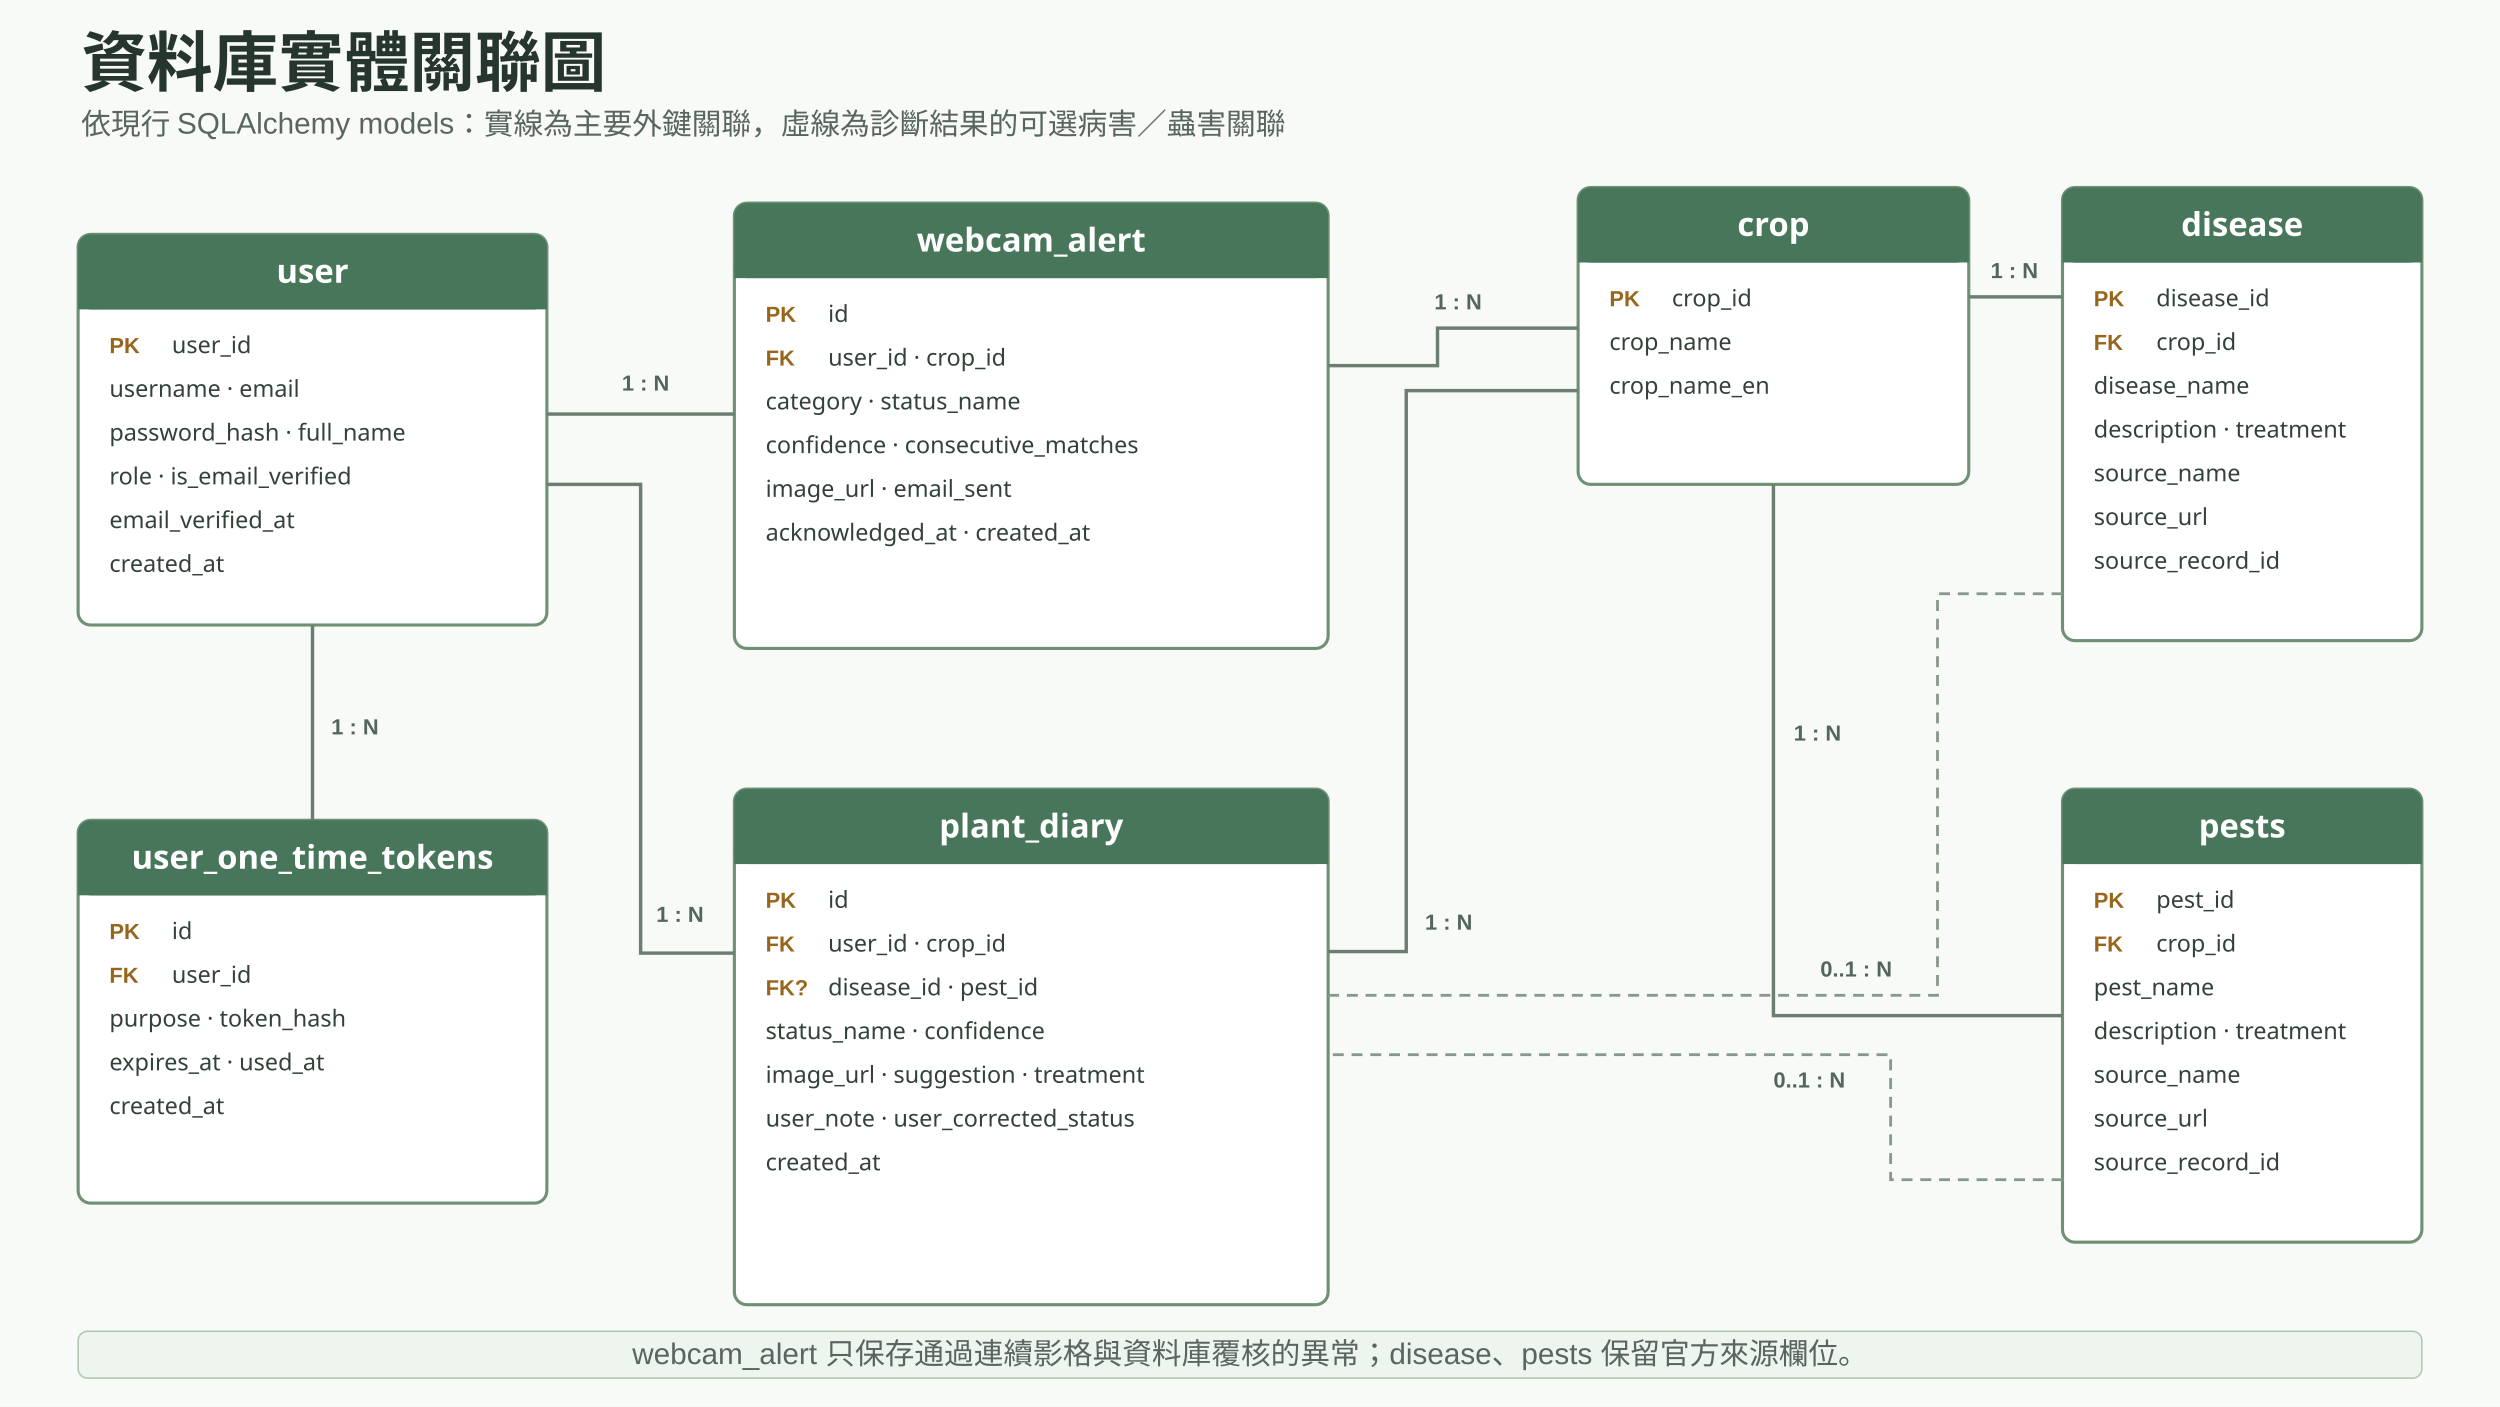
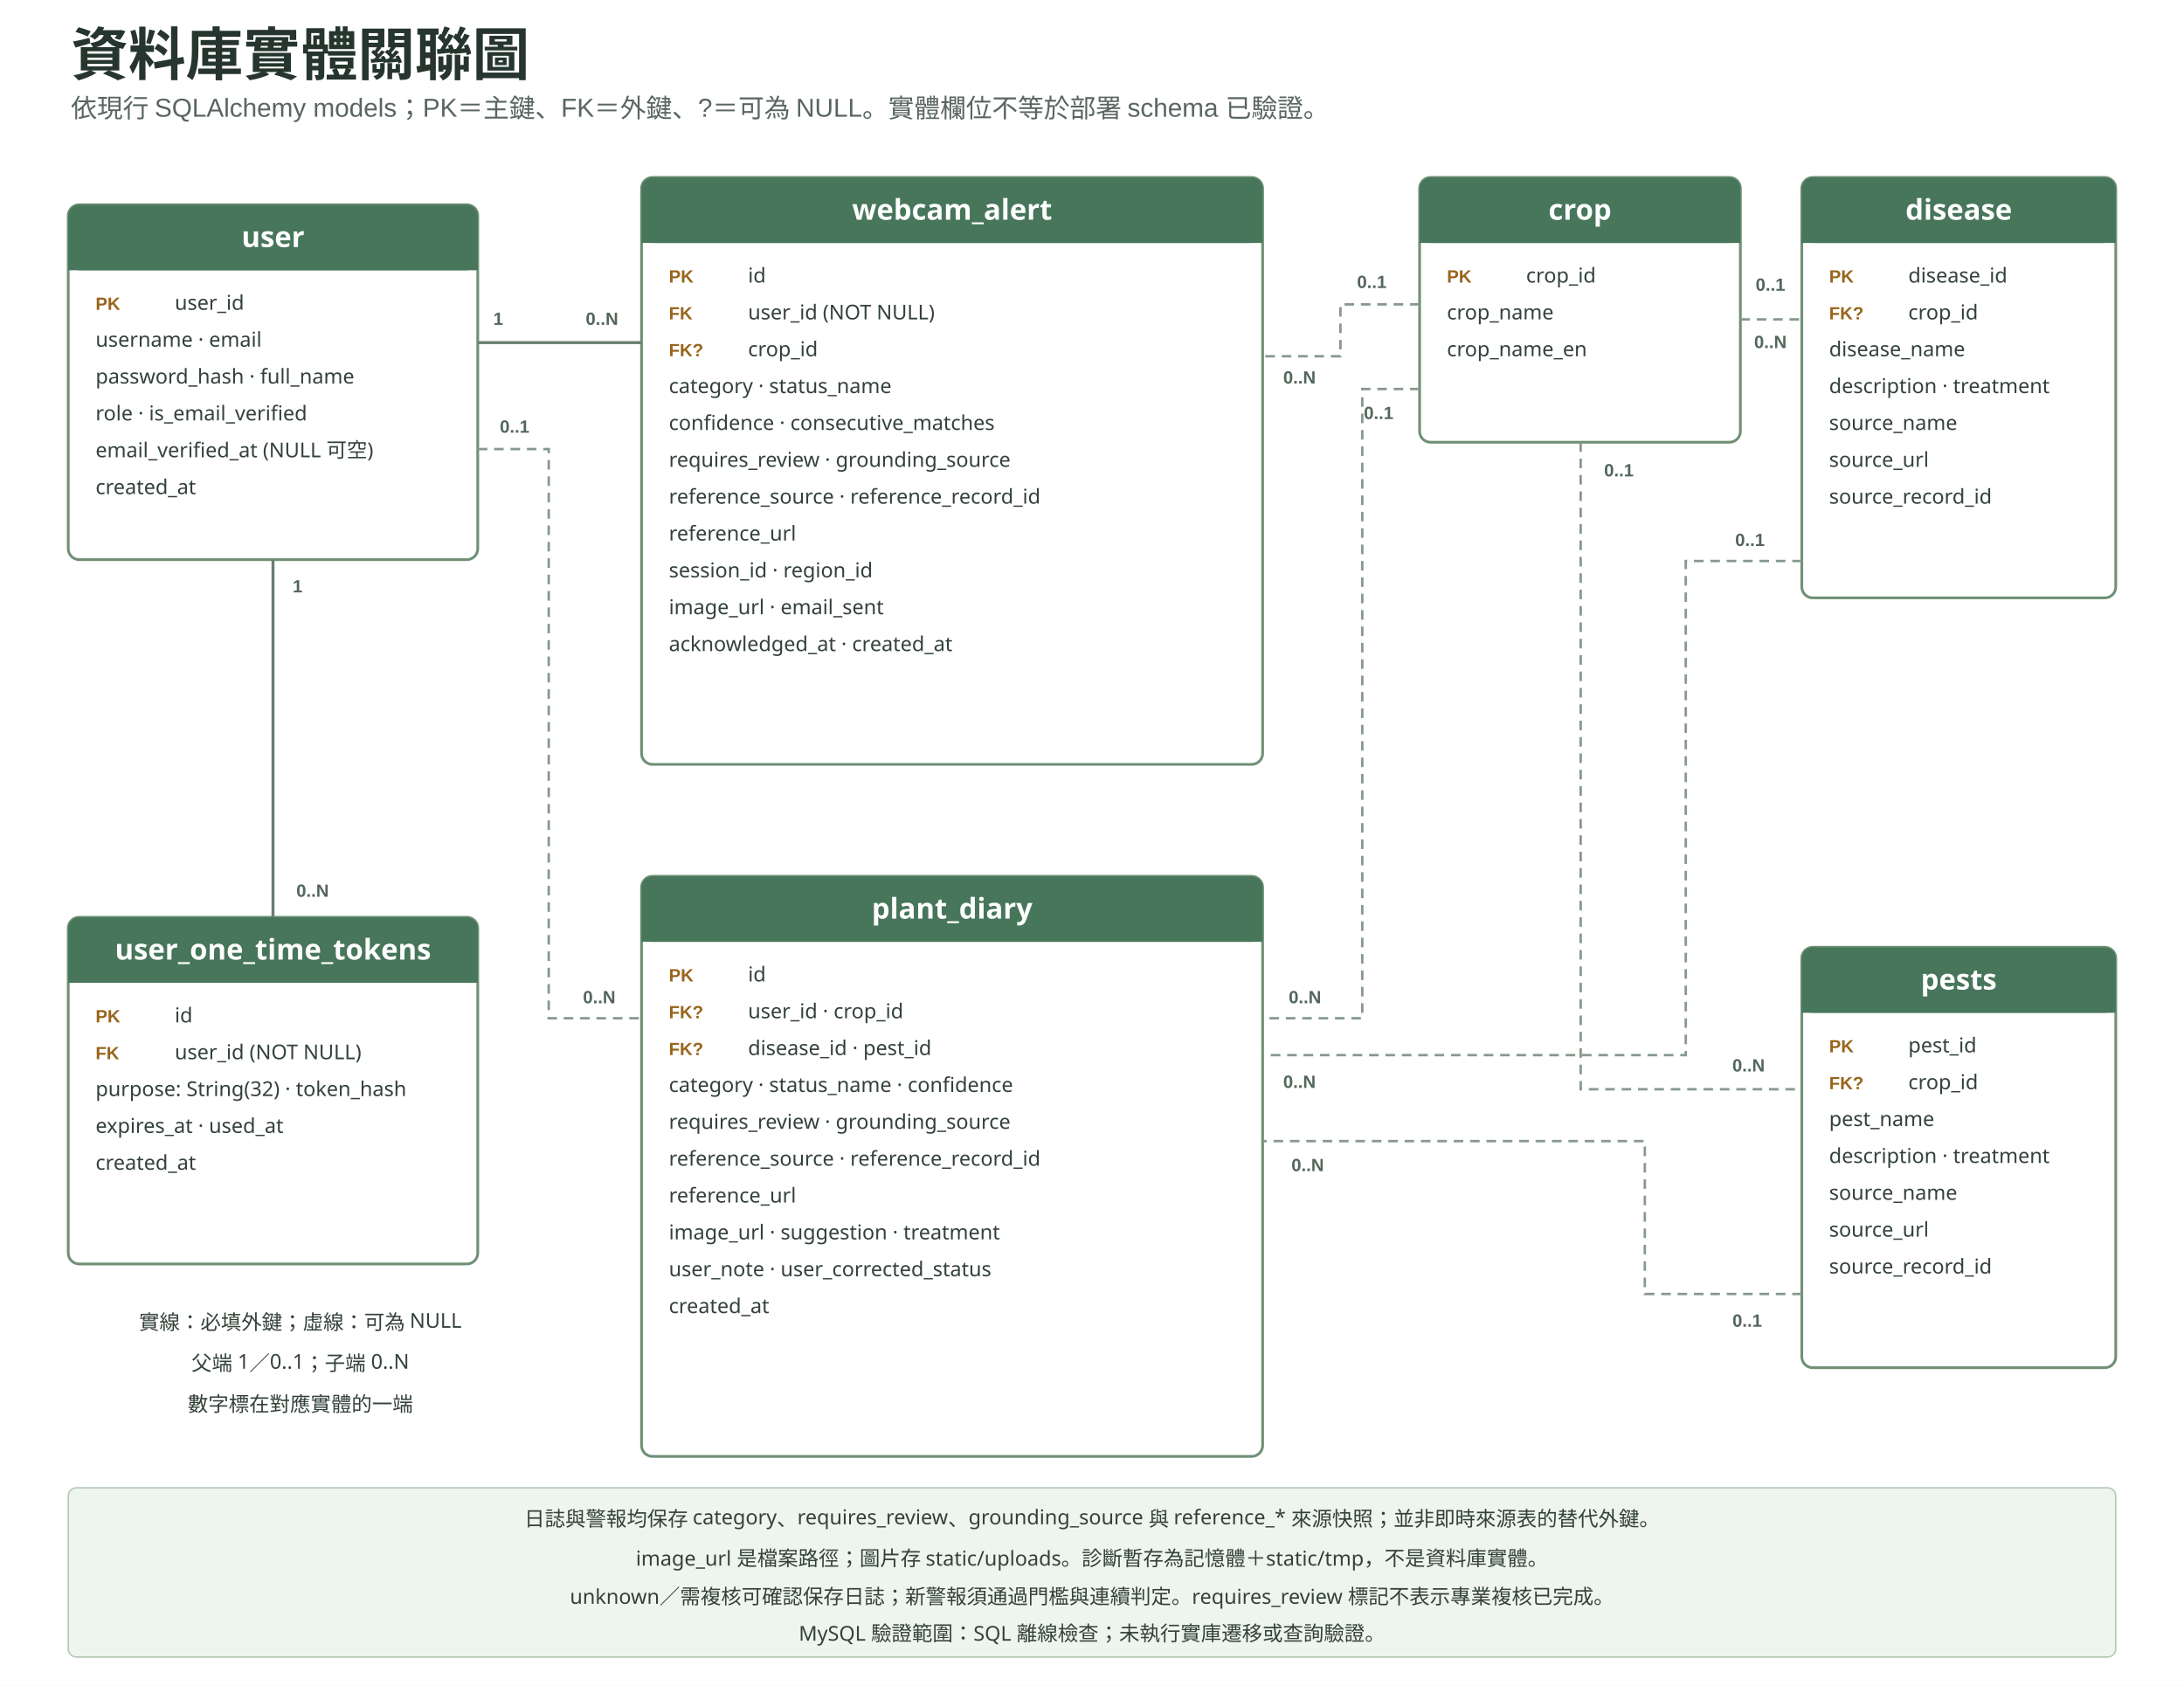
- <svg xmlns="http://www.w3.org/2000/svg" width="1600" height="900" viewBox="0 0 1600 900">
+ <svg xmlns="http://www.w3.org/2000/svg" width="1600" height="1235" viewBox="0 0 1600 1235">
  <defs>
    <style>
      .title { font: 700 42px "Microsoft JhengHei", "Noto Sans TC", Arial, sans-serif; fill: #26352d; }
      .subtitle { font: 400 19px "Microsoft JhengHei", "Noto Sans TC", Arial, sans-serif; fill: #59665f; }
      .head { font: 700 21px "Segoe UI", "Microsoft JhengHei", sans-serif; fill: #ffffff; }
      .field { font: 400 15px "Segoe UI", "Microsoft JhengHei", sans-serif; fill: #334239; }
      .key { font: 700 14px "Segoe UI", Arial, sans-serif; fill: #98651c; }
      .label { font: 700 14px "Segoe UI", Arial, sans-serif; fill: #53665a; }
      .table { fill: #ffffff; stroke: #6f9075; stroke-width: 2; }
      .header { fill: #47765a; }
      .line { stroke: #6b7e70; stroke-width: 2.2; fill: none; }
      .optional { stroke: #87998c; stroke-width: 1.8; stroke-dasharray: 7 5; fill: none; }
    </style>
  </defs>
-   <rect width="1600" height="900" fill="#f8faf8" />
-   <text x="52" y="55" class="title">資料庫實體關聯圖</text>
-   <text x="52" y="86" class="subtitle">依現行 SQLAlchemy models：實線為主要外鍵關聯，虛線為診斷結果的可選病害／蟲害關聯</text>
-   <g>
-     <rect x="50" y="150" width="300" height="250" rx="8" class="table" />
-     <rect x="50" y="150" width="300" height="48" rx="8" class="header" />
-     <rect x="50" y="190" width="300" height="8" fill="#47765a" />
-     <text x="200" y="181" text-anchor="middle" class="head">user</text>
-     <text x="70" y="226" class="key">PK</text>
-     <text x="110" y="226" class="field">user_id</text>
-     <text x="70" y="254" class="field">username · email</text>
-     <text x="70" y="282" class="field">password_hash · full_name</text>
-     <text x="70" y="310" class="field">role · is_email_verified</text>
-     <text x="70" y="338" class="field">email_verified_at</text>
-     <text x="70" y="366" class="field">created_at</text>
-   </g>
-   <g>
-     <rect x="50" y="525" width="300" height="245" rx="8" class="table" />
-     <rect x="50" y="525" width="300" height="48" rx="8" class="header" />
-     <rect x="50" y="565" width="300" height="8" fill="#47765a" />
-     <text x="200" y="556" text-anchor="middle" class="head">user_one_time_tokens</text>
-     <text x="70" y="601" class="key">PK</text>
-     <text x="110" y="601" class="field">id</text>
-     <text x="70" y="629" class="key">FK</text>
-     <text x="110" y="629" class="field">user_id</text>
-     <text x="70" y="657" class="field">purpose · token_hash</text>
-     <text x="70" y="685" class="field">expires_at · used_at</text>
-     <text x="70" y="713" class="field">created_at</text>
-   </g>
-   <g>
-     <rect x="470" y="130" width="380" height="285" rx="8" class="table" />
-     <rect x="470" y="130" width="380" height="48" rx="8" class="header" />
-     <rect x="470" y="170" width="380" height="8" fill="#47765a" />
-     <text x="660" y="161" text-anchor="middle" class="head">webcam_alert</text>
-     <text x="490" y="206" class="key">PK</text>
-     <text x="530" y="206" class="field">id</text>
-     <text x="490" y="234" class="key">FK</text>
-     <text x="530" y="234" class="field">user_id · crop_id</text>
-     <text x="490" y="262" class="field">category · status_name</text>
-     <text x="490" y="290" class="field">confidence · consecutive_matches</text>
-     <text x="490" y="318" class="field">image_url · email_sent</text>
-     <text x="490" y="346" class="field">acknowledged_at · created_at</text>
-   </g>
-   <g>
-     <rect x="470" y="505" width="380" height="330" rx="8" class="table" />
-     <rect x="470" y="505" width="380" height="48" rx="8" class="header" />
-     <rect x="470" y="545" width="380" height="8" fill="#47765a" />
-     <text x="660" y="536" text-anchor="middle" class="head">plant_diary</text>
-     <text x="490" y="581" class="key">PK</text>
-     <text x="530" y="581" class="field">id</text>
-     <text x="490" y="609" class="key">FK</text>
-     <text x="530" y="609" class="field">user_id · crop_id</text>
-     <text x="490" y="637" class="key">FK?</text>
-     <text x="530" y="637" class="field">disease_id · pest_id</text>
-     <text x="490" y="665" class="field">status_name · confidence</text>
-     <text x="490" y="693" class="field">image_url · suggestion · treatment</text>
-     <text x="490" y="721" class="field">user_note · user_corrected_status</text>
-     <text x="490" y="749" class="field">created_at</text>
-   </g>
-   <g>
-     <rect x="1010" y="120" width="250" height="190" rx="8" class="table" />
-     <rect x="1010" y="120" width="250" height="48" rx="8" class="header" />
-     <rect x="1010" y="160" width="250" height="8" fill="#47765a" />
-     <text x="1135" y="151" text-anchor="middle" class="head">crop</text>
-     <text x="1030" y="196" class="key">PK</text>
-     <text x="1070" y="196" class="field">crop_id</text>
-     <text x="1030" y="224" class="field">crop_name</text>
-     <text x="1030" y="252" class="field">crop_name_en</text>
-   </g>
-   <g>
-     <rect x="1320" y="120" width="230" height="290" rx="8" class="table" />
-     <rect x="1320" y="120" width="230" height="48" rx="8" class="header" />
-     <rect x="1320" y="160" width="230" height="8" fill="#47765a" />
-     <text x="1435" y="151" text-anchor="middle" class="head">disease</text>
-     <text x="1340" y="196" class="key">PK</text>
-     <text x="1380" y="196" class="field">disease_id</text>
-     <text x="1340" y="224" class="key">FK</text>
-     <text x="1380" y="224" class="field">crop_id</text>
-     <text x="1340" y="252" class="field">disease_name</text>
-     <text x="1340" y="280" class="field">description · treatment</text>
-     <text x="1340" y="308" class="field">source_name</text>
-     <text x="1340" y="336" class="field">source_url</text>
-     <text x="1340" y="364" class="field">source_record_id</text>
-   </g>
-   <g>
-     <rect x="1320" y="505" width="230" height="290" rx="8" class="table" />
-     <rect x="1320" y="505" width="230" height="48" rx="8" class="header" />
-     <rect x="1320" y="545" width="230" height="8" fill="#47765a" />
-     <text x="1435" y="536" text-anchor="middle" class="head">pests</text>
-     <text x="1340" y="581" class="key">PK</text>
-     <text x="1380" y="581" class="field">pest_id</text>
-     <text x="1340" y="609" class="key">FK</text>
-     <text x="1380" y="609" class="field">crop_id</text>
-     <text x="1340" y="637" class="field">pest_name</text>
-     <text x="1340" y="665" class="field">description · treatment</text>
-     <text x="1340" y="693" class="field">source_name</text>
-     <text x="1340" y="721" class="field">source_url</text>
-     <text x="1340" y="749" class="field">source_record_id</text>
-   </g>
-   <path d="M200 400 V525" class="line" />
-   <text x="212" y="470" class="label">1 : N</text>
-   <path d="M350 265 H470" class="line" />
-   <text x="398" y="250" class="label">1 : N</text>
-   <path d="M350 310 H410 V610 H470" class="line" />
-   <text x="420" y="590" class="label">1 : N</text>
-   <path d="M1010 210 H920 V234 H850" class="line" />
-   <text x="918" y="198" class="label">1 : N</text>
-   <path d="M1010 250 H900 V609 H850" class="line" />
-   <text x="912" y="595" class="label">1 : N</text>
-   <path d="M1260 190 H1320" class="line" />
-   <text x="1274" y="178" class="label">1 : N</text>
-   <path d="M1135 310 V650 H1320" class="line" />
-   <text x="1148" y="474" class="label">1 : N</text>
-   <path d="M1320 380 H1240 V637 H850" class="optional" />
-   <text x="1165" y="625" class="label">0..1 : N</text>
-   <path d="M1320 755 H1210 V675 H850" class="optional" />
-   <text x="1135" y="696" class="label">0..1 : N</text>
-   <rect x="50" y="852" width="1500" height="30" rx="6" fill="#eef5ee" stroke="#b1c6b1" />
-   <text x="800" y="873" text-anchor="middle" class="subtitle">webcam_alert 只保存通過連續影格與資料庫覆核的異常；disease、pests 保留官方來源欄位。</text>
+   <style>.field {font-size:15px} .key {font-size:13px} .label {font-size:13px}</style>
+   <rect width="1600" height="1235" fill="#ffffff" />
+   <text x="52" y="55" text-anchor="start" class="title">資料庫實體關聯圖</text>
+   <text x="52" y="86" text-anchor="start" class="subtitle">依現行 SQLAlchemy models；PK＝主鍵、FK＝外鍵、?＝可為 NULL。實體欄位不等於部署 schema 已驗證。</text>
+   <rect x="50" y="150" width="300" height="260" rx="8" class="table" />
+   <rect x="50" y="150" width="300" height="48" rx="8" class="header" />
+   <rect x="50" y="190" width="300" height="8" fill="#47765a" />
+   <text x="200" y="181" text-anchor="middle" class="head">user</text>
+   <text x="70" y="227" text-anchor="start" class="key">PK</text>
+   <text x="128" y="227" text-anchor="start" class="field">user_id</text>
+   <text x="70" y="254" text-anchor="start" class="field">username · email</text>
+   <text x="70" y="281" text-anchor="start" class="field">password_hash · full_name</text>
+   <text x="70" y="308" text-anchor="start" class="field">role · is_email_verified</text>
+   <text x="70" y="335" text-anchor="start" class="field">email_verified_at (NULL 可空)</text>
+   <text x="70" y="362" text-anchor="start" class="field">created_at</text>
+   <rect x="50" y="672" width="300" height="254" rx="8" class="table" />
+   <rect x="50" y="672" width="300" height="48" rx="8" class="header" />
+   <rect x="50" y="712" width="300" height="8" fill="#47765a" />
+   <text x="200" y="703" text-anchor="middle" class="head">user_one_time_tokens</text>
+   <text x="70" y="749" text-anchor="start" class="key">PK</text>
+   <text x="128" y="749" text-anchor="start" class="field">id</text>
+   <text x="70" y="776" text-anchor="start" class="key">FK</text>
+   <text x="128" y="776" text-anchor="start" class="field">user_id (NOT NULL)</text>
+   <text x="70" y="803" text-anchor="start" class="field">purpose: String(32) · token_hash</text>
+   <text x="70" y="830" text-anchor="start" class="field">expires_at · used_at</text>
+   <text x="70" y="857" text-anchor="start" class="field">created_at</text>
+   <rect x="470" y="130" width="455" height="430" rx="8" class="table" />
+   <rect x="470" y="130" width="455" height="48" rx="8" class="header" />
+   <rect x="470" y="170" width="455" height="8" fill="#47765a" />
+   <text x="697.5" y="161" text-anchor="middle" class="head">webcam_alert</text>
+   <text x="490" y="207" text-anchor="start" class="key">PK</text>
+   <text x="548" y="207" text-anchor="start" class="field">id</text>
+   <text x="490" y="234" text-anchor="start" class="key">FK</text>
+   <text x="548" y="234" text-anchor="start" class="field">user_id (NOT NULL)</text>
+   <text x="490" y="261" text-anchor="start" class="key">FK?</text>
+   <text x="548" y="261" text-anchor="start" class="field">crop_id</text>
+   <text x="490" y="288" text-anchor="start" class="field">category · status_name</text>
+   <text x="490" y="315" text-anchor="start" class="field">confidence · consecutive_matches</text>
+   <text x="490" y="342" text-anchor="start" class="field">requires_review · grounding_source</text>
+   <text x="490" y="369" text-anchor="start" class="field">reference_source · reference_record_id</text>
+   <text x="490" y="396" text-anchor="start" class="field">reference_url</text>
+   <text x="490" y="423" text-anchor="start" class="field">session_id · region_id</text>
+   <text x="490" y="450" text-anchor="start" class="field">image_url · email_sent</text>
+   <text x="490" y="477" text-anchor="start" class="field">acknowledged_at · created_at</text>
+   <rect x="470" y="642" width="455" height="425" rx="8" class="table" />
+   <rect x="470" y="642" width="455" height="48" rx="8" class="header" />
+   <rect x="470" y="682" width="455" height="8" fill="#47765a" />
+   <text x="697.5" y="673" text-anchor="middle" class="head">plant_diary</text>
+   <text x="490" y="719" text-anchor="start" class="key">PK</text>
+   <text x="548" y="719" text-anchor="start" class="field">id</text>
+   <text x="490" y="746" text-anchor="start" class="key">FK?</text>
+   <text x="548" y="746" text-anchor="start" class="field">user_id · crop_id</text>
+   <text x="490" y="773" text-anchor="start" class="key">FK?</text>
+   <text x="548" y="773" text-anchor="start" class="field">disease_id · pest_id</text>
+   <text x="490" y="800" text-anchor="start" class="field">category · status_name · confidence</text>
+   <text x="490" y="827" text-anchor="start" class="field">requires_review · grounding_source</text>
+   <text x="490" y="854" text-anchor="start" class="field">reference_source · reference_record_id</text>
+   <text x="490" y="881" text-anchor="start" class="field">reference_url</text>
+   <text x="490" y="908" text-anchor="start" class="field">image_url · suggestion · treatment</text>
+   <text x="490" y="935" text-anchor="start" class="field">user_note · user_corrected_status</text>
+   <text x="490" y="962" text-anchor="start" class="field">created_at</text>
+   <rect x="1040" y="130" width="235" height="194" rx="8" class="table" />
+   <rect x="1040" y="130" width="235" height="48" rx="8" class="header" />
+   <rect x="1040" y="170" width="235" height="8" fill="#47765a" />
+   <text x="1157.5" y="161" text-anchor="middle" class="head">crop</text>
+   <text x="1060" y="207" text-anchor="start" class="key">PK</text>
+   <text x="1118" y="207" text-anchor="start" class="field">crop_id</text>
+   <text x="1060" y="234" text-anchor="start" class="field">crop_name</text>
+   <text x="1060" y="261" text-anchor="start" class="field">crop_name_en</text>
+   <rect x="1320" y="130" width="230" height="308" rx="8" class="table" />
+   <rect x="1320" y="130" width="230" height="48" rx="8" class="header" />
+   <rect x="1320" y="170" width="230" height="8" fill="#47765a" />
+   <text x="1435" y="161" text-anchor="middle" class="head">disease</text>
+   <text x="1340" y="207" text-anchor="start" class="key">PK</text>
+   <text x="1398" y="207" text-anchor="start" class="field">disease_id</text>
+   <text x="1340" y="234" text-anchor="start" class="key">FK?</text>
+   <text x="1398" y="234" text-anchor="start" class="field">crop_id</text>
+   <text x="1340" y="261" text-anchor="start" class="field">disease_name</text>
+   <text x="1340" y="288" text-anchor="start" class="field">description · treatment</text>
+   <text x="1340" y="315" text-anchor="start" class="field">source_name</text>
+   <text x="1340" y="342" text-anchor="start" class="field">source_url</text>
+   <text x="1340" y="369" text-anchor="start" class="field">source_record_id</text>
+   <rect x="1320" y="694" width="230" height="308" rx="8" class="table" />
+   <rect x="1320" y="694" width="230" height="48" rx="8" class="header" />
+   <rect x="1320" y="734" width="230" height="8" fill="#47765a" />
+   <text x="1435" y="725" text-anchor="middle" class="head">pests</text>
+   <text x="1340" y="771" text-anchor="start" class="key">PK</text>
+   <text x="1398" y="771" text-anchor="start" class="field">pest_id</text>
+   <text x="1340" y="798" text-anchor="start" class="key">FK?</text>
+   <text x="1398" y="798" text-anchor="start" class="field">crop_id</text>
+   <text x="1340" y="825" text-anchor="start" class="field">pest_name</text>
+   <text x="1340" y="852" text-anchor="start" class="field">description · treatment</text>
+   <text x="1340" y="879" text-anchor="start" class="field">source_name</text>
+   <text x="1340" y="906" text-anchor="start" class="field">source_url</text>
+   <text x="1340" y="933" text-anchor="start" class="field">source_record_id</text>
+   <path d="M200 410 V672" class="line" />
+   <text x="218" y="434" text-anchor="middle" class="label">1</text>
+   <text x="229" y="657" text-anchor="middle" class="label">0..N</text>
+   <path d="M350 251 H470" class="line" />
+   <text x="365" y="238" text-anchor="middle" class="label">1</text>
+   <text x="441" y="238" text-anchor="middle" class="label">0..N</text>
+   <path d="M350 329 H402 V746 H470" class="optional" />
+   <text x="377" y="317" text-anchor="middle" class="label">0..1</text>
+   <text x="439" y="735" text-anchor="middle" class="label">0..N</text>
+   <path d="M1040 223 H982 V261 H925" class="optional" />
+   <text x="1005" y="211" text-anchor="middle" class="label">0..1</text>
+   <text x="952" y="281" text-anchor="middle" class="label">0..N</text>
+   <path d="M1040 285 H998 V746 H925" class="optional" />
+   <text x="1010" y="307" text-anchor="middle" class="label">0..1</text>
+   <text x="956" y="735" text-anchor="middle" class="label">0..N</text>
+   <path d="M1275 234 H1320" class="optional" />
+   <text x="1297" y="213" text-anchor="middle" class="label">0..1</text>
+   <text x="1297" y="255" text-anchor="middle" class="label">0..N</text>
+   <path d="M1158 324 V798 H1320" class="optional" />
+   <text x="1186" y="349" text-anchor="middle" class="label">0..1</text>
+   <text x="1281" y="785" text-anchor="middle" class="label">0..N</text>
+   <path d="M1320 411 H1235 V773 H925" class="optional" />
+   <text x="1282" y="400" text-anchor="middle" class="label">0..1</text>
+   <text x="952" y="797" text-anchor="middle" class="label">0..N</text>
+   <path d="M1320 948 H1205 V836 H925" class="optional" />
+   <text x="1280" y="972" text-anchor="middle" class="label">0..1</text>
+   <text x="958" y="858" text-anchor="middle" class="label">0..N</text>
+   <text x="220" y="974" text-anchor="middle" class="field">實線：必填外鍵；虛線：可為 NULL</text>
+   <text x="220" y="1004" text-anchor="middle" class="field">父端 1／0..1；子端 0..N</text>
+   <text x="220" y="1034" text-anchor="middle" class="field">數字標在對應實體的一端</text>
+   <rect x="50" y="1090" width="1500" height="124" rx="6" fill="#eef5ee" stroke="#b1c6b1" />
+   <text x="800" y="1118" text-anchor="middle" class="field">日誌與警報均保存 category、requires_review、grounding_source 與 reference_* 來源快照；並非即時來源表的替代外鍵。</text>
+   <text x="800" y="1147" text-anchor="middle" class="field">image_url 是檔案路徑；圖片存 static/uploads。診斷暫存為記憶體＋static/tmp，不是資料庫實體。</text>
+   <text x="800" y="1175" text-anchor="middle" class="field">unknown／需複核可確認保存日誌；新警報須通過門檻與連續判定。requires_review 標記不表示專業複核已完成。</text>
+   <text x="800" y="1202" text-anchor="middle" class="field">MySQL 驗證範圍：SQL 離線檢查；未執行實庫遷移或查詢驗證。</text>
</svg>
